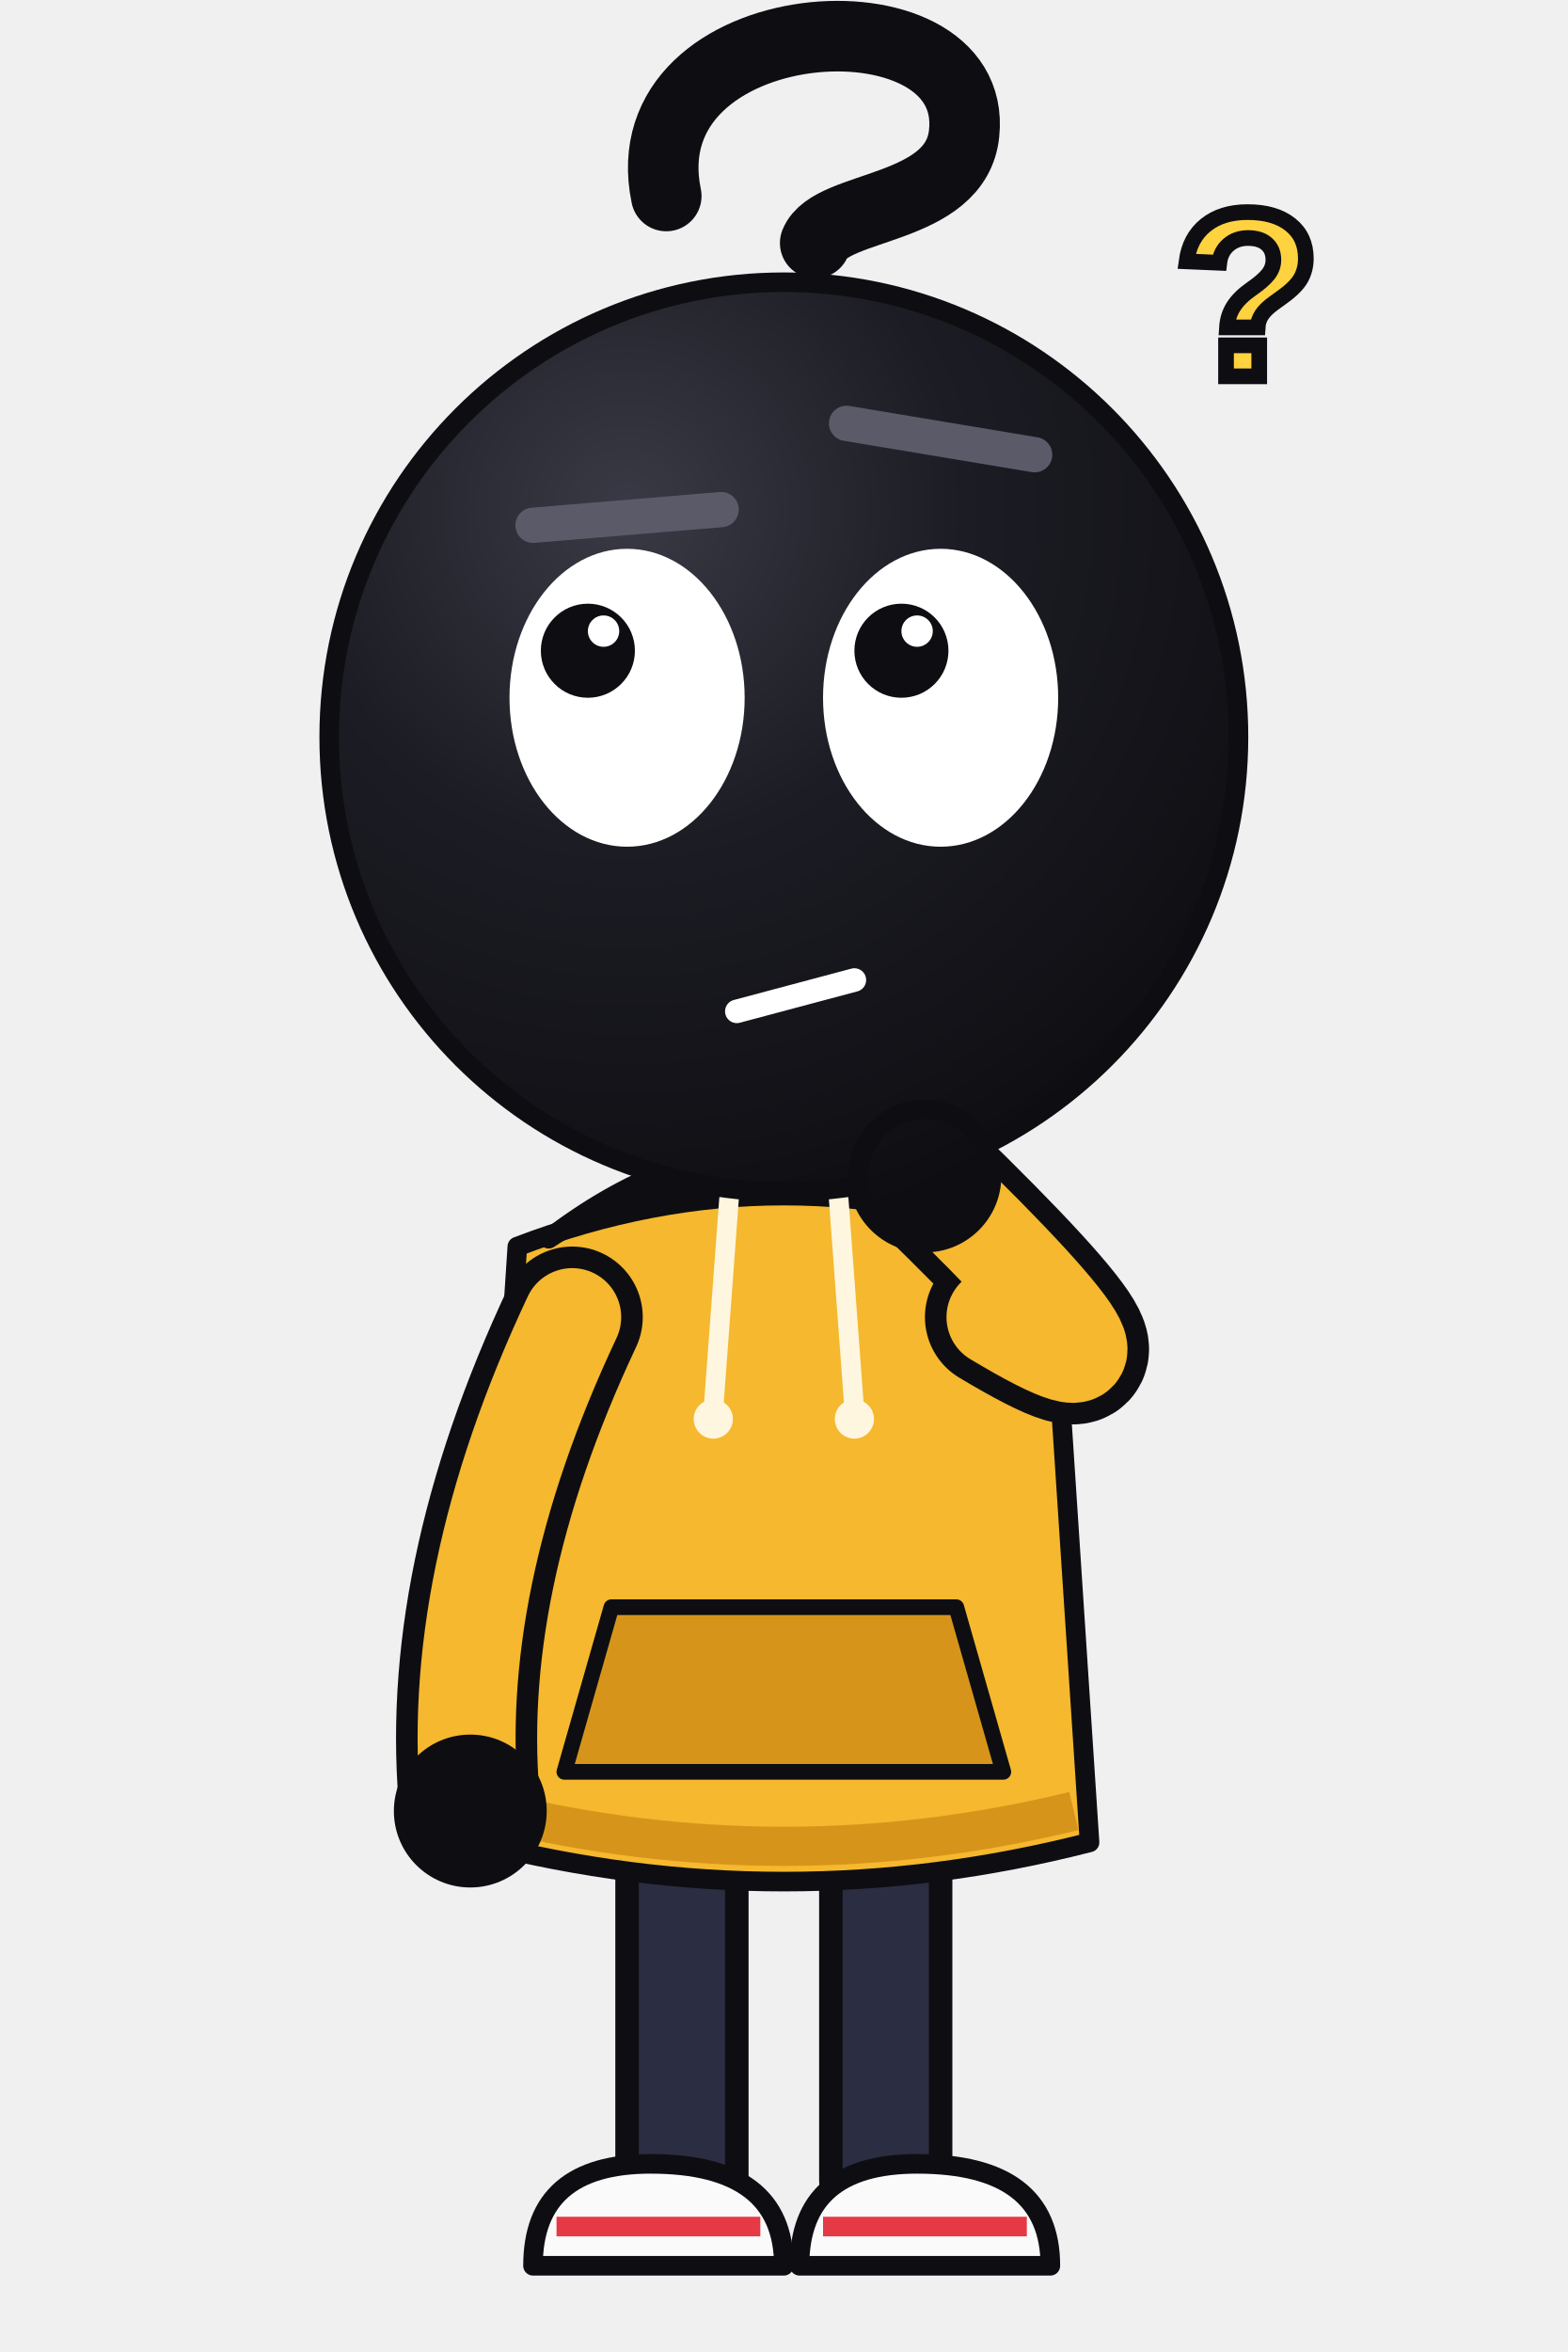
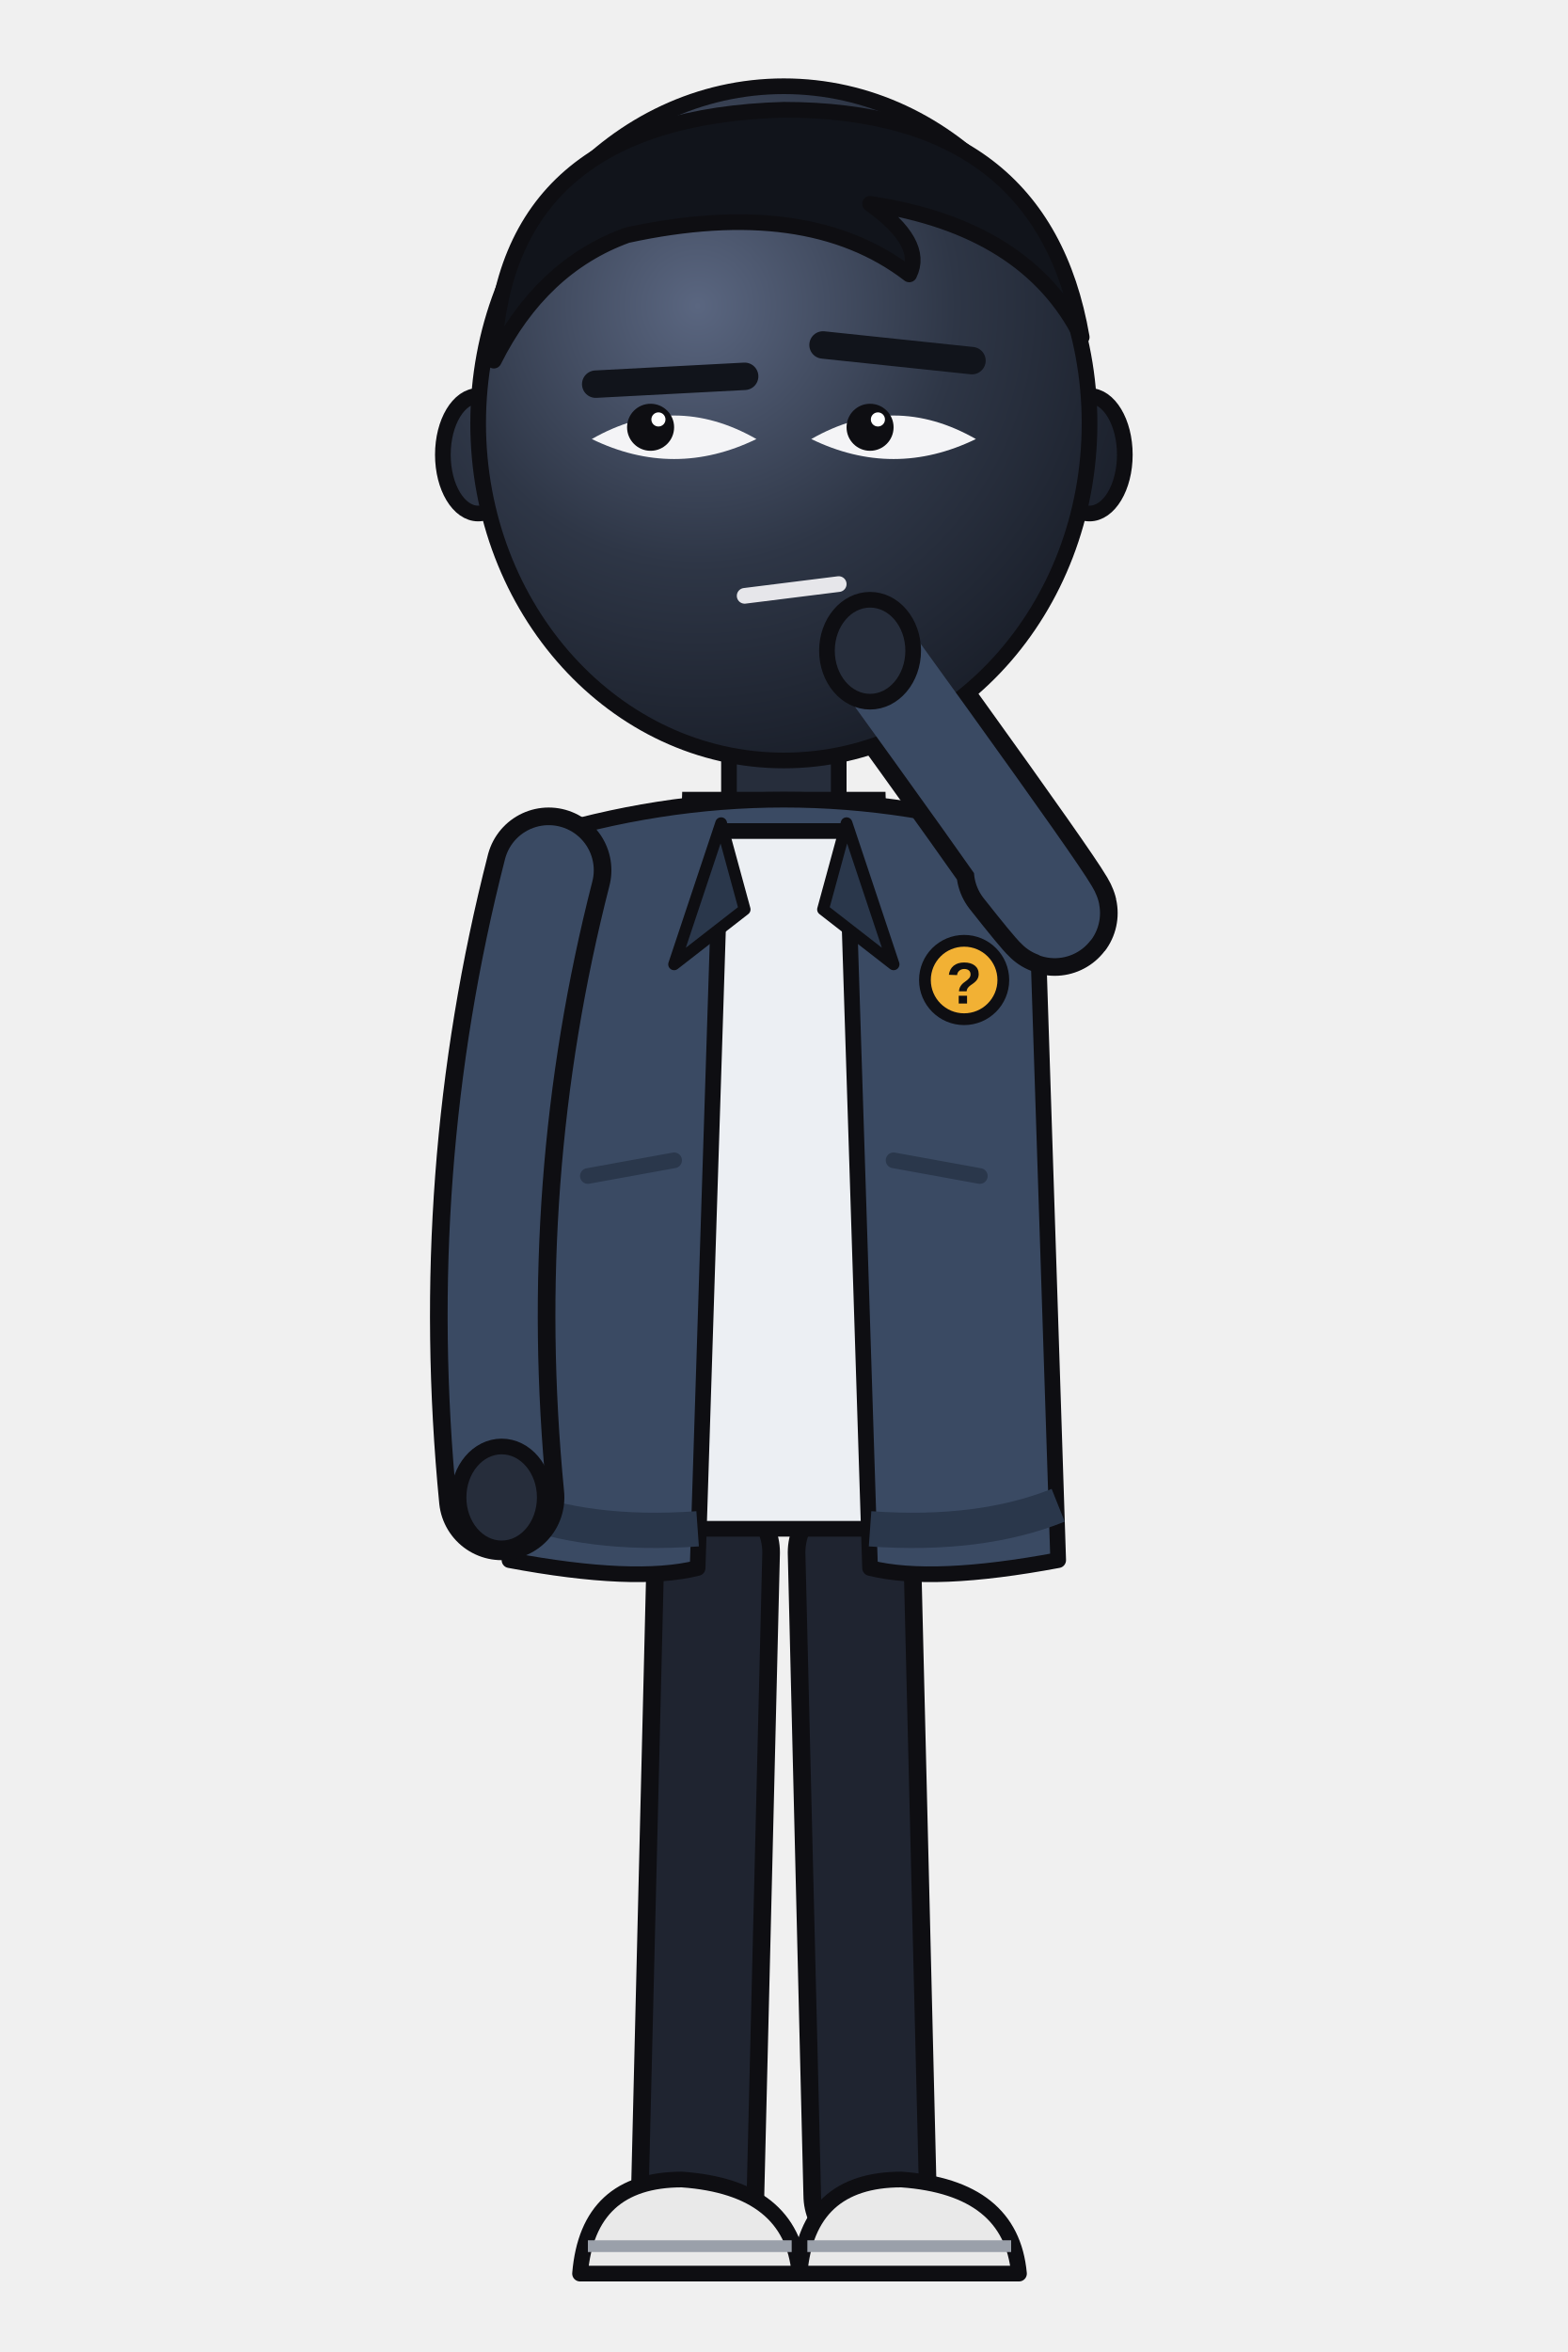
<svg xmlns="http://www.w3.org/2000/svg" width="400" height="600" viewBox="0 0 400 600">
  <defs>
-     <radialGradient id="hl" gradientUnits="userSpaceOnUse" cx="160" cy="130" r="190">
-       <stop offset="0" stop-color="#3A3A46" />
-       <stop offset=".45" stop-color="#1C1C24" />
-       <stop offset="1" stop-color="#0E0E12" />
+     <radialGradient id="hl" gradientUnits="userSpaceOnUse" cx="178" cy="78" r="120">
+       <stop offset="0" stop-color="#5A6680" />
+       <stop offset=".55" stop-color="#2E3646" />
+       <stop offset="1" stop-color="#1A1F2A" />
    </radialGradient>
  </defs>
-   <path d="M174 470 L174 556" stroke="#0E0E12" stroke-width="34" stroke-linecap="round" />
-   <path d="M174 470 L174 556" stroke="#2B2D42" stroke-width="22" stroke-linecap="round" />
-   <path d="M226 470 L226 556" stroke="#0E0E12" stroke-width="34" stroke-linecap="round" />
-   <path d="M226 470 L226 556" stroke="#2B2D42" stroke-width="22" stroke-linecap="round" />
-   <path d="M136 578 Q136 552 166 552 Q200 552 200 578Z" fill="#FAFAFA" stroke="#0E0E12" stroke-width="5" stroke-linejoin="round" />
-   <path d="M142 568 L194 568" stroke="#E63946" stroke-width="5" />
-   <path d="M204 578 Q204 552 234 552 Q268 552 268 578Z" fill="#FAFAFA" stroke="#0E0E12" stroke-width="5" stroke-linejoin="round" />
-   <path d="M210 568 L262 568" stroke="#E63946" stroke-width="5" />
-   <path d="M132 318 Q200 292 268 318 L278 470 Q200 490 122 470 Z" fill="#F5B82E" stroke="#0E0E12" stroke-width="5" stroke-linejoin="round" />
-   <path d="M140 316 Q200 270 260 316 Q236 300 200 300 Q164 300 140 316Z" fill="#D6951A" stroke="#0E0E12" stroke-width="5" stroke-linejoin="round" />
-   <path d="M186 306 L182 360 M214 306 L218 360" stroke="#FFF6E0" stroke-width="5" stroke-linecap="round" />
-   <circle cx="182" cy="362" r="5" fill="#FFF6E0" />
-   <circle cx="218" cy="362" r="5" fill="#FFF6E0" />
-   <path d="M156 410 L244 410 L256 452 L144 452 Z" fill="#D6951A" stroke="#0E0E12" stroke-width="4" stroke-linejoin="round" />
-   <path d="M126 462 Q200 480 274 462" fill="none" stroke="#D6951A" stroke-width="10" />
-   <path d="M146 336 Q114 404 120 462" fill="none" stroke="#0E0E12" stroke-width="36" stroke-linecap="round" />
-   <path d="M146 336 Q114 404 120 462" fill="none" stroke="#F5B82E" stroke-width="25" stroke-linecap="round" />
-   <circle cx="120" cy="462" r="17" fill="url(#hl)" stroke="#0E0E12" stroke-width="5" />
-   <path d="M254 336 Q304 366 236 300" fill="none" stroke="#0E0E12" stroke-width="36" stroke-linecap="round" />
-   <path d="M170 50 C160 2 250 -4 246 34 C244 54 212 52 208 62" fill="none" stroke="#0E0E12" stroke-width="18" stroke-linecap="round" />
-   <circle cx="200" cy="188" r="116" fill="url(#hl)" stroke="#0E0E12" stroke-width="5" />
-   <line x1="136" y1="134" x2="184" y2="130" stroke="#5A5A68" stroke-width="9" stroke-linecap="round" />
-   <line x1="216" y1="108" x2="264" y2="116" stroke="#5A5A68" stroke-width="9" stroke-linecap="round" />
-   <ellipse cx="160" cy="178" rx="30" ry="38" fill="#fff" />
-   <circle cx="150" cy="166" r="12" fill="#0E0E12" />
-   <circle cx="154" cy="161" r="4" fill="#fff" />
-   <ellipse cx="240" cy="178" rx="30" ry="38" fill="#fff" />
-   <circle cx="230" cy="166" r="12" fill="#0E0E12" />
-   <circle cx="234" cy="161" r="4" fill="#fff" />
-   <path d="M188 258 L218 250" stroke="#fff" stroke-width="6" stroke-linecap="round" />
-   <text x="300" y="96" font-family="Arial Black,Arial" font-weight="900" font-size="60" fill="#FFD23F" stroke="#0E0E12" stroke-width="4">?</text>
-   <path d="M254 336 Q304 366 236 300" fill="none" stroke="#F5B82E" stroke-width="25" stroke-linecap="round" />
-   <circle cx="236" cy="300" r="17" fill="url(#hl)" stroke="#0E0E12" stroke-width="5" />
+   <path d="M182 396 L178 560" stroke="#0E0E12" stroke-width="34" stroke-linecap="round" />
+   <path d="M182 396 L178 560" stroke="#1F2430" stroke-width="25" stroke-linecap="round" />
+   <path d="M218 396 L222 560" stroke="#0E0E12" stroke-width="34" stroke-linecap="round" />
+   <path d="M218 396 L222 560" stroke="#1F2430" stroke-width="25" stroke-linecap="round" />
+   <path d="M148 580 Q150 556 174 556 Q202 558 204 580Z" fill="#E9E9E9" stroke="#0E0E12" stroke-width="4" stroke-linejoin="round" />
+   <path d="M150 573 L202 573" stroke="#9AA0AA" stroke-width="3" />
+   <path d="M204 580 Q206 556 230 556 Q258 558 260 580Z" fill="#E9E9E9" stroke="#0E0E12" stroke-width="4" stroke-linejoin="round" />
+   <path d="M206 573 L258 573" stroke="#9AA0AA" stroke-width="3" />
+   <rect x="186" y="186" width="28" height="22" fill="#262D3B" stroke="#0E0E12" stroke-width="4" />
+   <path d="M176 204 L224 204 L230 390 L170 390Z" fill="#ECEFF3" stroke="#0E0E12" stroke-width="4" />
+   <path d="M136 214 Q200 194 264 214 L270 398 Q238 404 222 400 L216 212 L184 212 L178 400 Q162 404 130 398Z" fill="#3A4A63" stroke="#0E0E12" stroke-width="4" stroke-linejoin="round" />
+   <path d="M184 210 L172 246 L190 232Z M216 210 L228 246 L210 232Z" fill="#2A374B" stroke="#0E0E12" stroke-width="3" stroke-linejoin="round" />
+   <path d="M130 384 Q150 392 178 390 M222 390 Q250 392 270 384" fill="none" stroke="#2A374B" stroke-width="9" />
+   <path d="M150 300 L172 296 M228 296 L250 300" stroke="#2A374B" stroke-width="4" stroke-linecap="round" />
+   <circle cx="246" cy="250" r="10" fill="#F2B134" stroke="#0E0E12" stroke-width="3" />
+   <text x="246" y="256" text-anchor="middle" font-family="Arial Black,Arial" font-weight="900" font-size="15" fill="#0E0E12">?</text>
+   <path d="M140 222 Q120 300 128 382" fill="none" stroke="#0E0E12" stroke-width="32" stroke-linecap="round" />
+   <path d="M140 222 Q120 300 128 382" fill="none" stroke="#3A4A63" stroke-width="23" stroke-linecap="round" />
+   <ellipse cx="128" cy="382" rx="11" ry="13" fill="#262D3B" stroke="#0E0E12" stroke-width="4" />
+   <path d="M260 222 Q290 260 222 166" fill="none" stroke="#0E0E12" stroke-width="32" stroke-linecap="round" />
+   <ellipse cx="122" cy="116" rx="9" ry="15" fill="url(#hl)" stroke="#0E0E12" stroke-width="4" />
+   <ellipse cx="278" cy="116" rx="9" ry="15" fill="url(#hl)" stroke="#0E0E12" stroke-width="4" />
+   <ellipse cx="200" cy="108" rx="78" ry="86" fill="url(#hl)" stroke="#0E0E12" stroke-width="4" />
+   <path d="M126 92 Q128 30 200 28 Q266 28 276 86 Q262 58 222 52 Q236 62 232 70 Q206 50 160 60 Q138 68 126 92Z" fill="#11141B" stroke="#0E0E12" stroke-width="4" stroke-linejoin="round" />
+   <path d="M152 98 L190 96" stroke="#11141B" stroke-width="7" stroke-linecap="round" />
+   <path d="M210 88 L248 92" stroke="#11141B" stroke-width="7" stroke-linecap="round" />
+   <path d="M151 112 Q172 100 193 112 Q172 122.2 151 112Z" fill="#F4F4F6" />
+   <circle cx="166" cy="109" r="6" fill="#0E0E12" />
+   <circle cx="168" cy="107" r="1.8" fill="#fff" />
+   <path d="M207 112 Q228 100 249 112 Q228 122.2 207 112Z" fill="#F4F4F6" />
+   <circle cx="222" cy="109" r="6" fill="#0E0E12" />
+   <circle cx="224" cy="107" r="1.8" fill="#fff" />
+   <path d="M190 152 L214 149" stroke="#E6E6EA" stroke-width="4" stroke-linecap="round" />
+   <path d="M260 222 Q290 260 222 166" fill="none" stroke="#3A4A63" stroke-width="23" stroke-linecap="round" />
+   <ellipse cx="222" cy="166" rx="11" ry="13" fill="#262D3B" stroke="#0E0E12" stroke-width="4" />
</svg>
